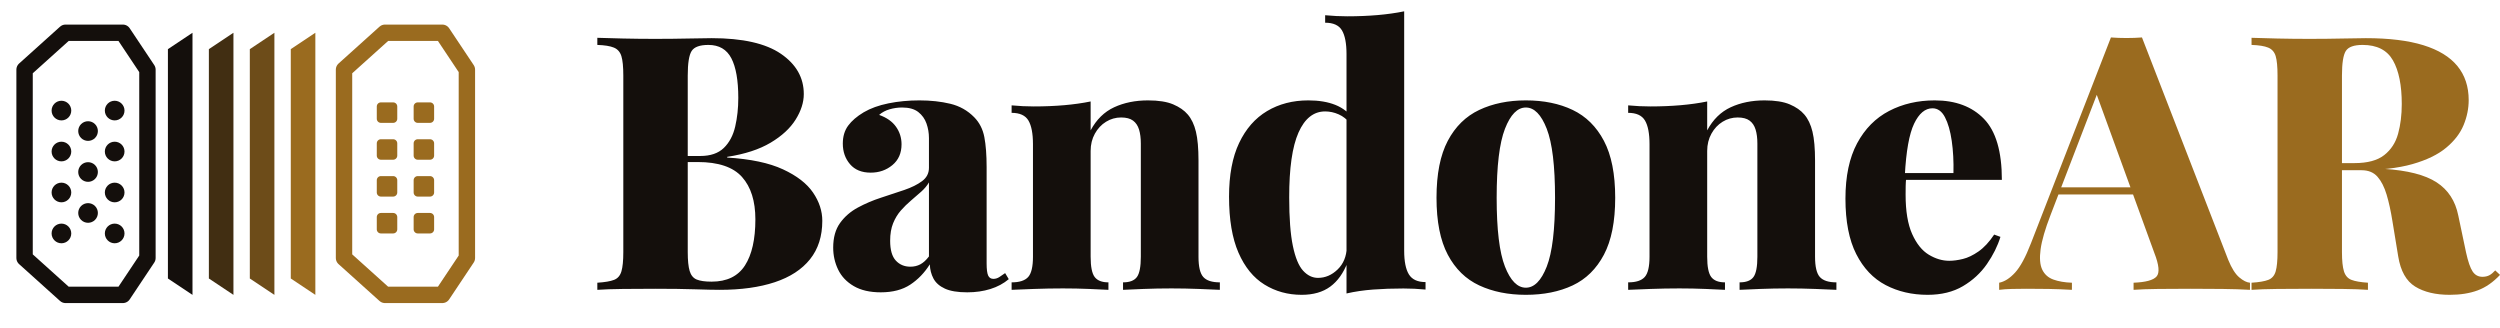
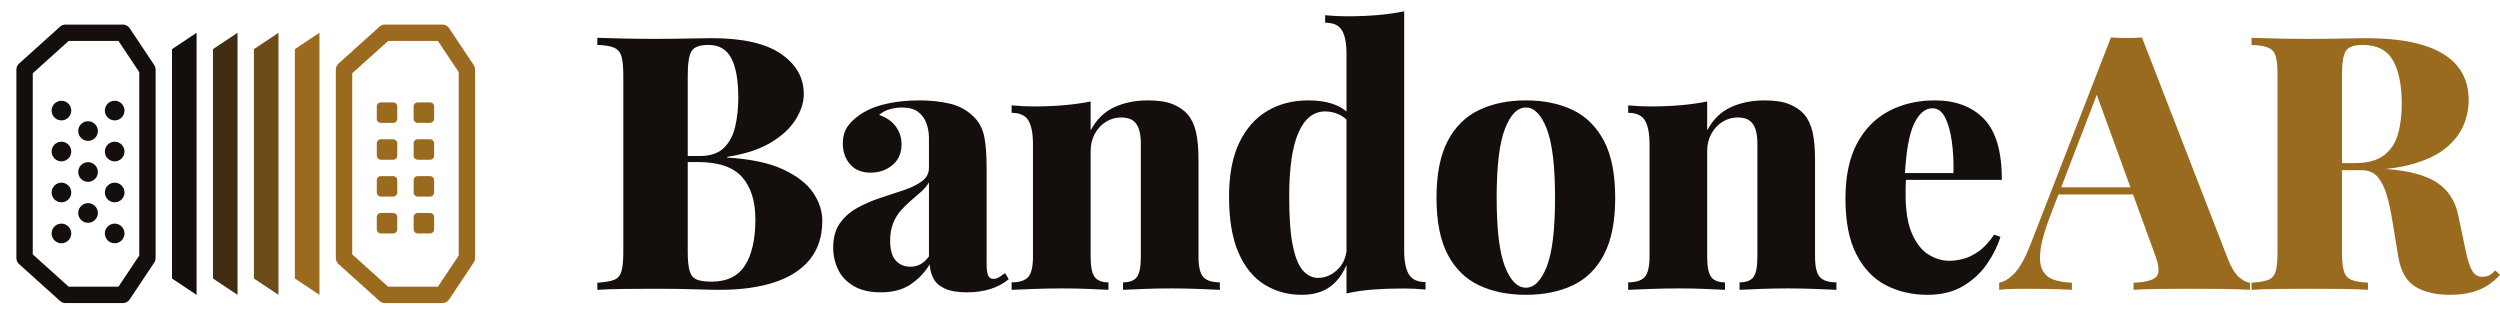
<svg xmlns="http://www.w3.org/2000/svg" viewBox="0 -814.2 7022.96 920.4" role="img" aria-label="BandoneAR">
  <g transform="translate(0 -814.2) scale(11.505)">
    <path d="M6 17 L16 8 H30 L36 17 V63 L30 72 H16 L6 63 Z" fill="none" stroke="#140f0c" stroke-width="4" stroke-linejoin="round" />
    <g fill="#140f0c">
      <circle cx="15" cy="27" r="2.4" />
      <circle cx="15" cy="37" r="2.4" />
      <circle cx="15" cy="47" r="2.4" />
      <circle cx="15" cy="57" r="2.4" />
      <circle cx="21.5" cy="32" r="2.4" />
      <circle cx="21.5" cy="42" r="2.4" />
      <circle cx="21.5" cy="52" r="2.4" />
      <circle cx="28" cy="27" r="2.4" />
      <circle cx="28" cy="37" r="2.4" />
      <circle cx="28" cy="47" r="2.4" />
      <circle cx="28" cy="57" r="2.4" />
    </g>
-     <path fill="#140f0c" d="M41 12 L47 8 V72 L41 68Z" />
-     <path fill="#412e12" d="M51 12 L57 8 V72 L51 68Z" />
-     <path fill="#6d4c19" d="M61 12 L67 8 V72 L61 68Z" />
-     <path fill="#9a6b1f" d="M71 12 L77 8 V72 L71 68Z" />
+     <path fill="#140f0c" d="M42 12 L48 8 V72 L42 68Z" />
+     <path fill="#412e12" d="M52 12 L58 8 V72 L52 68Z" />
+     <path fill="#6d4c19" d="M62 12 L68 8 V72 L62 68Z" />
+     <path fill="#9a6b1f" d="M72 12 L78 8 V72 L72 68Z" />
    <path d="M84 17 L94 8 H108 L114 17 V63 L108 72 H94 L84 63 Z" fill="none" stroke="#9a6b1f" stroke-width="4" stroke-linejoin="round" />
    <g fill="#9a6b1f">
      <rect x="92" y="25" width="5" height="5" rx="1" />
      <rect x="101" y="25" width="5" height="5" rx="1" />
      <rect x="92" y="34" width="5" height="5" rx="1" />
      <rect x="101" y="34" width="5" height="5" rx="1" />
      <rect x="92" y="43" width="5" height="5" rx="1" />
      <rect x="101" y="43" width="5" height="5" rx="1" />
      <rect x="92" y="52" width="5" height="5" rx="1" />
      <rect x="101" y="52" width="5" height="5" rx="1" />
    </g>
  </g>
  <g transform="translate(1647.2 0)">
    <path fill="#140f0c" d="M30.8 -708.0Q58.407 -707.0 103.103 -706.0Q147.8 -705.0 192.8 -705.0Q242.29 -705.0 287.568 -706.0Q332.846 -707.0 351.799 -707.0Q482.399 -707.0 546.599 -663.0Q610.799 -619.0 610.799 -550.0Q610.799 -515.0 587.899 -478.3Q564.999 -441.6 517.499 -413.3Q469.999 -385 395.6 -373.6V-371.6Q493.799 -365.6 552.299 -338.5Q610.799 -311.4 636.799 -273.2Q662.799 -235.0 662.799 -194.0Q662.799 -129 628.299 -85.9Q593.799 -42.8 529.176 -21.4Q464.553 0.0 374.799 0.0Q351.199 0.0 305.322 -1.5Q259.445 -3.0 194.8 -3.0Q147.8 -3.0 103.103 -2.5Q58.407 -2.0 30.8 0.0V-20.0Q62.4 -22.0 77.815 -28.0Q93.23 -34.0 98.515 -52.0Q103.8 -70.0 103.8 -106.0V-602.0Q103.8 -639.0 98.413 -656.5Q93.026 -674.0 77.313 -680.5Q61.6 -687.0 30.8 -688.0ZM342.799 -688.0Q306.745 -688.0 295.772 -671.0Q284.799 -654.0 284.799 -602.0V-106.0Q284.799 -71.0 290.159 -53.0Q295.519 -35.0 309.812 -29.0Q324.106 -23.0 351.799 -23.0Q416.259 -23.0 445.53 -68.5Q474.8 -114.0 474.8 -198.0Q474.8 -275.0 437.3 -317.0Q399.8 -359.0 312.8 -359.0H233.799Q233.799 -359.0 233.799 -367.5Q233.799 -376.0 233.799 -376.0H319.799Q362.745 -376.0 386.038 -398.5Q409.331 -421.0 418.065 -458.5Q426.8 -496.0 426.8 -539.0Q426.8 -613.0 407.3 -650.5Q387.8 -688.0 342.799 -688.0ZM827 7.0Q781.2 7.0 751.2 -10.5Q721.2 -28 707.3 -56.8Q693.4 -85.6 693.4 -118.6Q693.4 -161.0 712.7 -187.8Q732 -214.6 762.8 -231.2Q793.6 -247.8 827.9 -258.9Q862.2 -270 893 -280.5Q923.8 -291 943.1 -305.4Q962.4 -319.8 962.4 -342.8V-426.4Q962.4 -447.6 955.5 -467.2Q948.6 -486.8 932.4 -499.5Q916.2 -512.2 887 -512.2Q869.2 -512.2 851.9 -507.2Q834.6 -502.2 822.4 -491.4Q854.199 -480.2 869.799 -458.2Q885.399 -436.2 885.399 -408.8Q885.399 -371.8 859.799 -350.5Q834.2 -329.2 798.8 -329.2Q761 -329.2 740.7 -352.9Q720.4 -376.6 720.4 -410.8Q720.4 -440.8 735.4 -461.2Q750.4 -481.6 779.2 -498.8Q807.8 -515.6 848.7 -523.9Q889.6 -532.2 935.6 -532.2Q983 -532.2 1022.399 -522.7Q1061.799 -513.2 1089.599 -484.8Q1111.599 -462.4 1117.999 -429.1Q1124.399 -395.8 1124.399 -344.6V-74.6Q1124.399 -49.6 1128.699 -40.2Q1132.999 -30.8 1143.399 -30.8Q1152 -30.8 1160 -35.8Q1168 -40.8 1176.4 -47.0L1186.6 -30.0Q1164.8 -11.6 1135 -2.3Q1105.2 7.0 1070 7.0Q1029.8 7.0 1007.2 -3.4Q984.6 -13.8 975.1 -31.7Q965.6 -49.6 964.8 -71.6Q942.6 -36.2 909.9 -14.6Q877.2 7.0 827 7.0ZM910.199 -65Q925.6 -65 938.1 -71.6Q950.6 -78.2 962.4 -93.8V-301.8Q954.4 -288.0 940.6 -275.7Q926.8 -263.4 911.8 -250.7Q896.8 -238 883.5 -222.9Q870.199 -207.8 861.799 -187.2Q853.399 -166.6 853.399 -137.8Q853.399 -99.4 869.299 -82.2Q885.199 -65 910.199 -65ZM1577.799 -532.2Q1622.199 -532.2 1648.499 -521Q1674.799 -509.8 1689.399 -492.6Q1705.199 -474.2 1712.399 -444.2Q1719.599 -414.2 1719.599 -363.2V-93.0Q1719.599 -51.0 1733.099 -36.0Q1746.599 -21.0 1779.6 -21.0V0.0Q1760.2 -1.0 1720.8 -2.5Q1681.4 -4.0 1643.6 -4.0Q1603.4 -4.0 1565.1 -2.5Q1526.8 -1.0 1507.6 0.0V-21.0Q1535.6 -21.0 1546.6 -36.0Q1557.6 -51.0 1557.6 -93.0V-410.8Q1557.6 -433.8 1552.6 -450.2Q1547.6 -466.6 1535.7 -475.4Q1523.8 -484.2 1502.2 -484.2Q1479.4 -484.2 1459.9 -472.2Q1440.399 -460.2 1428.499 -438.7Q1416.599 -417.199 1416.599 -390.199V-93.0Q1416.599 -51.0 1427.999 -36.0Q1439.399 -21.0 1466.599 -21.0V0.0Q1448.2 -1.0 1412.3 -2.5Q1376.4 -4.0 1338.6 -4.0Q1298.4 -4.0 1257 -2.5Q1215.6 -1.0 1194.6 0.0V-21.0Q1227.6 -21.0 1241.1 -36.0Q1254.6 -51.0 1254.6 -93.0V-409.2Q1254.6 -454.2 1241.8 -475.7Q1229 -497.2 1194.6 -497.2V-518.2Q1226.6 -515.2 1256.6 -515.2Q1302.4 -515.2 1342.5 -518.7Q1382.599 -522.2 1416.599 -529.2V-447.999Q1440.999 -493.6 1482.699 -512.9Q1524.399 -532.2 1577.799 -532.2ZM2297.399 -782.4V-109.8Q2297.399 -64.8 2310.699 -43.3Q2323.999 -21.8 2357.4 -21.8V-0.8Q2326.4 -3.8 2295.4 -3.8Q2249.6 -3.8 2209.9 -0.8Q2170.2 2.2 2135.4 10.2V-662.4Q2135.4 -707.4 2122.6 -728.9Q2109.8 -750.4 2075.4 -750.4V-771.4Q2107.4 -768.4 2137.4 -768.4Q2183.2 -768.4 2223.3 -771.9Q2263.4 -775.4 2297.399 -782.4ZM2028.2 -532.2Q2072.2 -532.2 2103.9 -519.6Q2135.6 -507 2156.6 -478.399L2145.2 -467.599Q2132 -484.8 2113.3 -493Q2094.6 -501.2 2075.4 -501.2Q2026.799 -501.2 2000.499 -441.8Q1974.199 -382.4 1974.399 -259.4Q1974.399 -172.8 1984.699 -123.3Q1994.999 -73.8 2013.499 -53.7Q2032 -33.6 2055.2 -33.6Q2086 -33.6 2110.4 -57.2Q2134.8 -80.8 2136.201 -119.601L2138.601 -77.601Q2121.001 -32.001 2089.701 -9Q2058.401 14.0 2009.4 14.0Q1951.4 14.0 1904.9 -14.8Q1858.4 -43.6 1831.9 -104.4Q1805.4 -165.2 1805.4 -261.8Q1805.4 -352.8 1833.7 -412.5Q1862 -472.2 1912.3 -502.2Q1962.6 -532.2 2028.2 -532.2ZM2639.2 -532.2Q2714.4 -532.2 2770.6 -505.4Q2826.799 -478.6 2858.499 -418.6Q2890.199 -358.6 2890.199 -258.6Q2890.199 -158.6 2858.499 -98.7Q2826.799 -38.8 2770.6 -12.4Q2714.4 14.0 2639.2 14.0Q2565 14 2508.3 -12.4Q2451.6 -38.8 2419.9 -98.7Q2388.2 -158.6 2388.2 -258.6Q2388.2 -358.6 2419.9 -418.6Q2451.6 -478.6 2508.3 -505.4Q2565.0 -532.2 2639.2 -532.2ZM2639.2 -512.2Q2603.799 -512.2 2580.499 -452.4Q2557.199 -392.6 2557.199 -258.6Q2557.199 -124.6 2580.499 -65.3Q2603.799 -6.0 2639.2 -6.0Q2674.6 -6.0 2697.9 -65.3Q2721.201 -124.6 2721.201 -258.6Q2721.201 -392.6 2697.9 -452.4Q2674.6 -512.2 2639.2 -512.2ZM3309.799 -532.2Q3354.199 -532.2 3380.499 -521Q3406.799 -509.8 3421.399 -492.6Q3437.199 -474.2 3444.399 -444.2Q3451.599 -414.2 3451.599 -363.2V-93.0Q3451.599 -51.0 3465.099 -36.0Q3478.599 -21.0 3511.6 -21.0V0.0Q3492.2 -1.0 3452.8 -2.5Q3413.4 -4.0 3375.6 -4.0Q3335.4 -4.0 3297.1 -2.5Q3258.8 -1.0 3239.6 0.0V-21.0Q3267.6 -21.0 3278.6 -36.0Q3289.6 -51.0 3289.6 -93.0V-410.8Q3289.6 -433.8 3284.6 -450.2Q3279.6 -466.6 3267.7 -475.4Q3255.8 -484.2 3234.2 -484.2Q3211.4 -484.2 3191.9 -472.2Q3172.399 -460.2 3160.499 -438.7Q3148.599 -417.199 3148.599 -390.199V-93.0Q3148.599 -51.0 3159.999 -36.0Q3171.399 -21.0 3198.599 -21.0V0.0Q3180.2 -1.0 3144.3 -2.5Q3108.4 -4.0 3070.6 -4.0Q3030.4 -4.0 2989 -2.5Q2947.6 -1.0 2926.6 0.0V-21.0Q2959.6 -21.0 2973.1 -36.0Q2986.6 -51.0 2986.6 -93.0V-409.2Q2986.6 -454.2 2973.8 -475.7Q2961 -497.2 2926.6 -497.2V-518.2Q2958.6 -515.2 2988.6 -515.2Q3034.4 -515.2 3074.5 -518.7Q3114.599 -522.2 3148.599 -529.2V-447.999Q3172.999 -493.6 3214.699 -512.9Q3256.399 -532.2 3309.799 -532.2ZM3787.8 -532.2Q3875.8 -532.2 3926.1 -480.3Q3976.4 -428.4 3976.4 -309.0H3655.399L3653.599 -328.0H3840.4Q3841.6 -377.0 3835.6 -418.5Q3829.6 -460.0 3816.5 -485.0Q3803.4 -510.0 3781.4 -510.0Q3750.6 -510.0 3729.899 -466.8Q3709.199 -423.6 3703.799 -321.2L3707.599 -314.0Q3706.399 -303 3706.199 -291.4Q3705.999 -279.8 3705.999 -267.4Q3705.999 -197.8 3724.399 -156.8Q3742.799 -115.799 3771.099 -98.699Q3799.399 -81.599 3828.6 -81.599Q3845.8 -81.599 3866.8 -86.699Q3887.8 -91.799 3910.8 -107.799Q3933.8 -123.799 3954.8 -155.2L3972.4 -148.8Q3960.6 -110.2 3934.4 -72.4Q3908.2 -34.6 3867.0 -10.3Q3825.8 14.0 3767.8 14.0Q3702.2 14.0 3649.9 -13.4Q3597.6 -40.8 3567.3 -100.5Q3537 -160.2 3537 -256.2Q3537 -350.6 3569.8 -411.7Q3602.6 -472.8 3659.6 -502.5Q3716.6 -532.2 3787.8 -532.2Z" />
    <path fill="#9a6b1f" d="M4369.999 -709 4612.399 -84.0Q4626.599 -49.2 4643.199 -35.1Q4659.799 -21.0 4673.399 -20.0V0.0Q4640.599 -2.0 4596.4 -2.5Q4552.2 -3.0 4506.4 -3.0Q4457.8 -3.0 4415 -2.5Q4372.201 -2.0 4346.401 0.0V-20.0Q4397.401 -22.0 4411.001 -37.5Q4424.601 -53.0 4404.601 -104.0L4239.4 -557.801L4258.6 -588.4L4113.4 -210.799Q4090.2 -150.8 4085.2 -113.7Q4080.2 -76.6 4089.9 -56.6Q4099.6 -36.6 4121.3 -28.8Q4143 -21.0 4173.2 -20.0V0.0Q4138 -2.0 4108.3 -2.5Q4078.6 -3.0 4045.4 -3.0Q4025.2 -3.0 4004.5 -2.5Q3983.8 -2.0 3968.8 0.0V-20.0Q3991.2 -24.2 4013.4 -48.3Q4035.6 -72.4 4058.2 -131L4282.8 -709Q4302.8 -707.4 4326.4 -707.4Q4349.999 -707.4 4369.999 -709ZM4422.4 -288.0V-268.0H4124.4L4134.4 -288.0ZM4677.8 -708.0Q4705.2 -707.0 4750 -706.0Q4794.8 -705.0 4839.8 -705.0Q4889.2 -705.0 4934.599 -706.0Q4979.999 -707.0 4998.799 -707.0Q5096.599 -707.0 5160.499 -687.2Q5224.399 -667.4 5256.099 -628.7Q5287.799 -590 5287.799 -533.0Q5287.799 -497.4 5273.399 -462.6Q5258.999 -427.8 5224.299 -399Q5189.599 -370.2 5129.399 -353.1Q5069.199 -336.0 4976.799 -336.0H4880.799V-356.0H4966.799Q5021.8 -356.0 5050.5 -378.5Q5079.2 -401.0 5089.5 -438.5Q5099.8 -476.0 5099.8 -522.0Q5099.8 -601.0 5075.1 -644.5Q5050.4 -688.0 4989.799 -688.0Q4953.399 -688.0 4942.599 -671.0Q4931.799 -654.0 4931.799 -602.0V-106.0Q4931.799 -70.0 4937.399 -52.0Q4942.999 -34.0 4958.499 -28.0Q4973.999 -22.0 5004.799 -20.0V0.0Q4976.999 -2.0 4933.699 -2.5Q4890.399 -3.0 4845.8 -3.0Q4794.8 -3.0 4750 -2.5Q4705.2 -2.0 4677.8 0.0V-20.0Q4709.4 -22.0 4724.9 -28.0Q4740.4 -34.0 4745.6 -52.0Q4750.8 -70.0 4750.8 -106.0V-602.0Q4750.8 -639.0 4745.6 -656.5Q4740.4 -674.0 4724.5 -680.5Q4708.6 -687.0 4677.8 -688.0ZM4876.8 -353.0Q4916.4 -351.8 4948.2 -348.9Q4980 -346.0 5005.5 -343.6Q5031 -341.2 5049.8 -339.8Q5148.799 -333.6 5197.499 -302.1Q5246.198 -270.6 5258.599 -208.6L5280.399 -105.0Q5288.799 -66.6 5298.899 -51.5Q5308.999 -36.4 5326.999 -36.6Q5338.399 -36.8 5346.299 -41.2Q5354.199 -45.6 5362.399 -54.6L5375.799 -42Q5346.799 -11 5313.099 1.5Q5279.399 14.0 5234.399 14.0Q5175 14.0 5137.4 -9.2Q5099.8 -32.4 5089.8 -94.0L5073.4 -194.0Q5066.8 -235.4 5057.3 -267.3Q5047.8 -299.2 5031.7 -317.6Q5015.6 -336.0 4986.8 -336.0H4878.8Z" />
  </g>
</svg>
